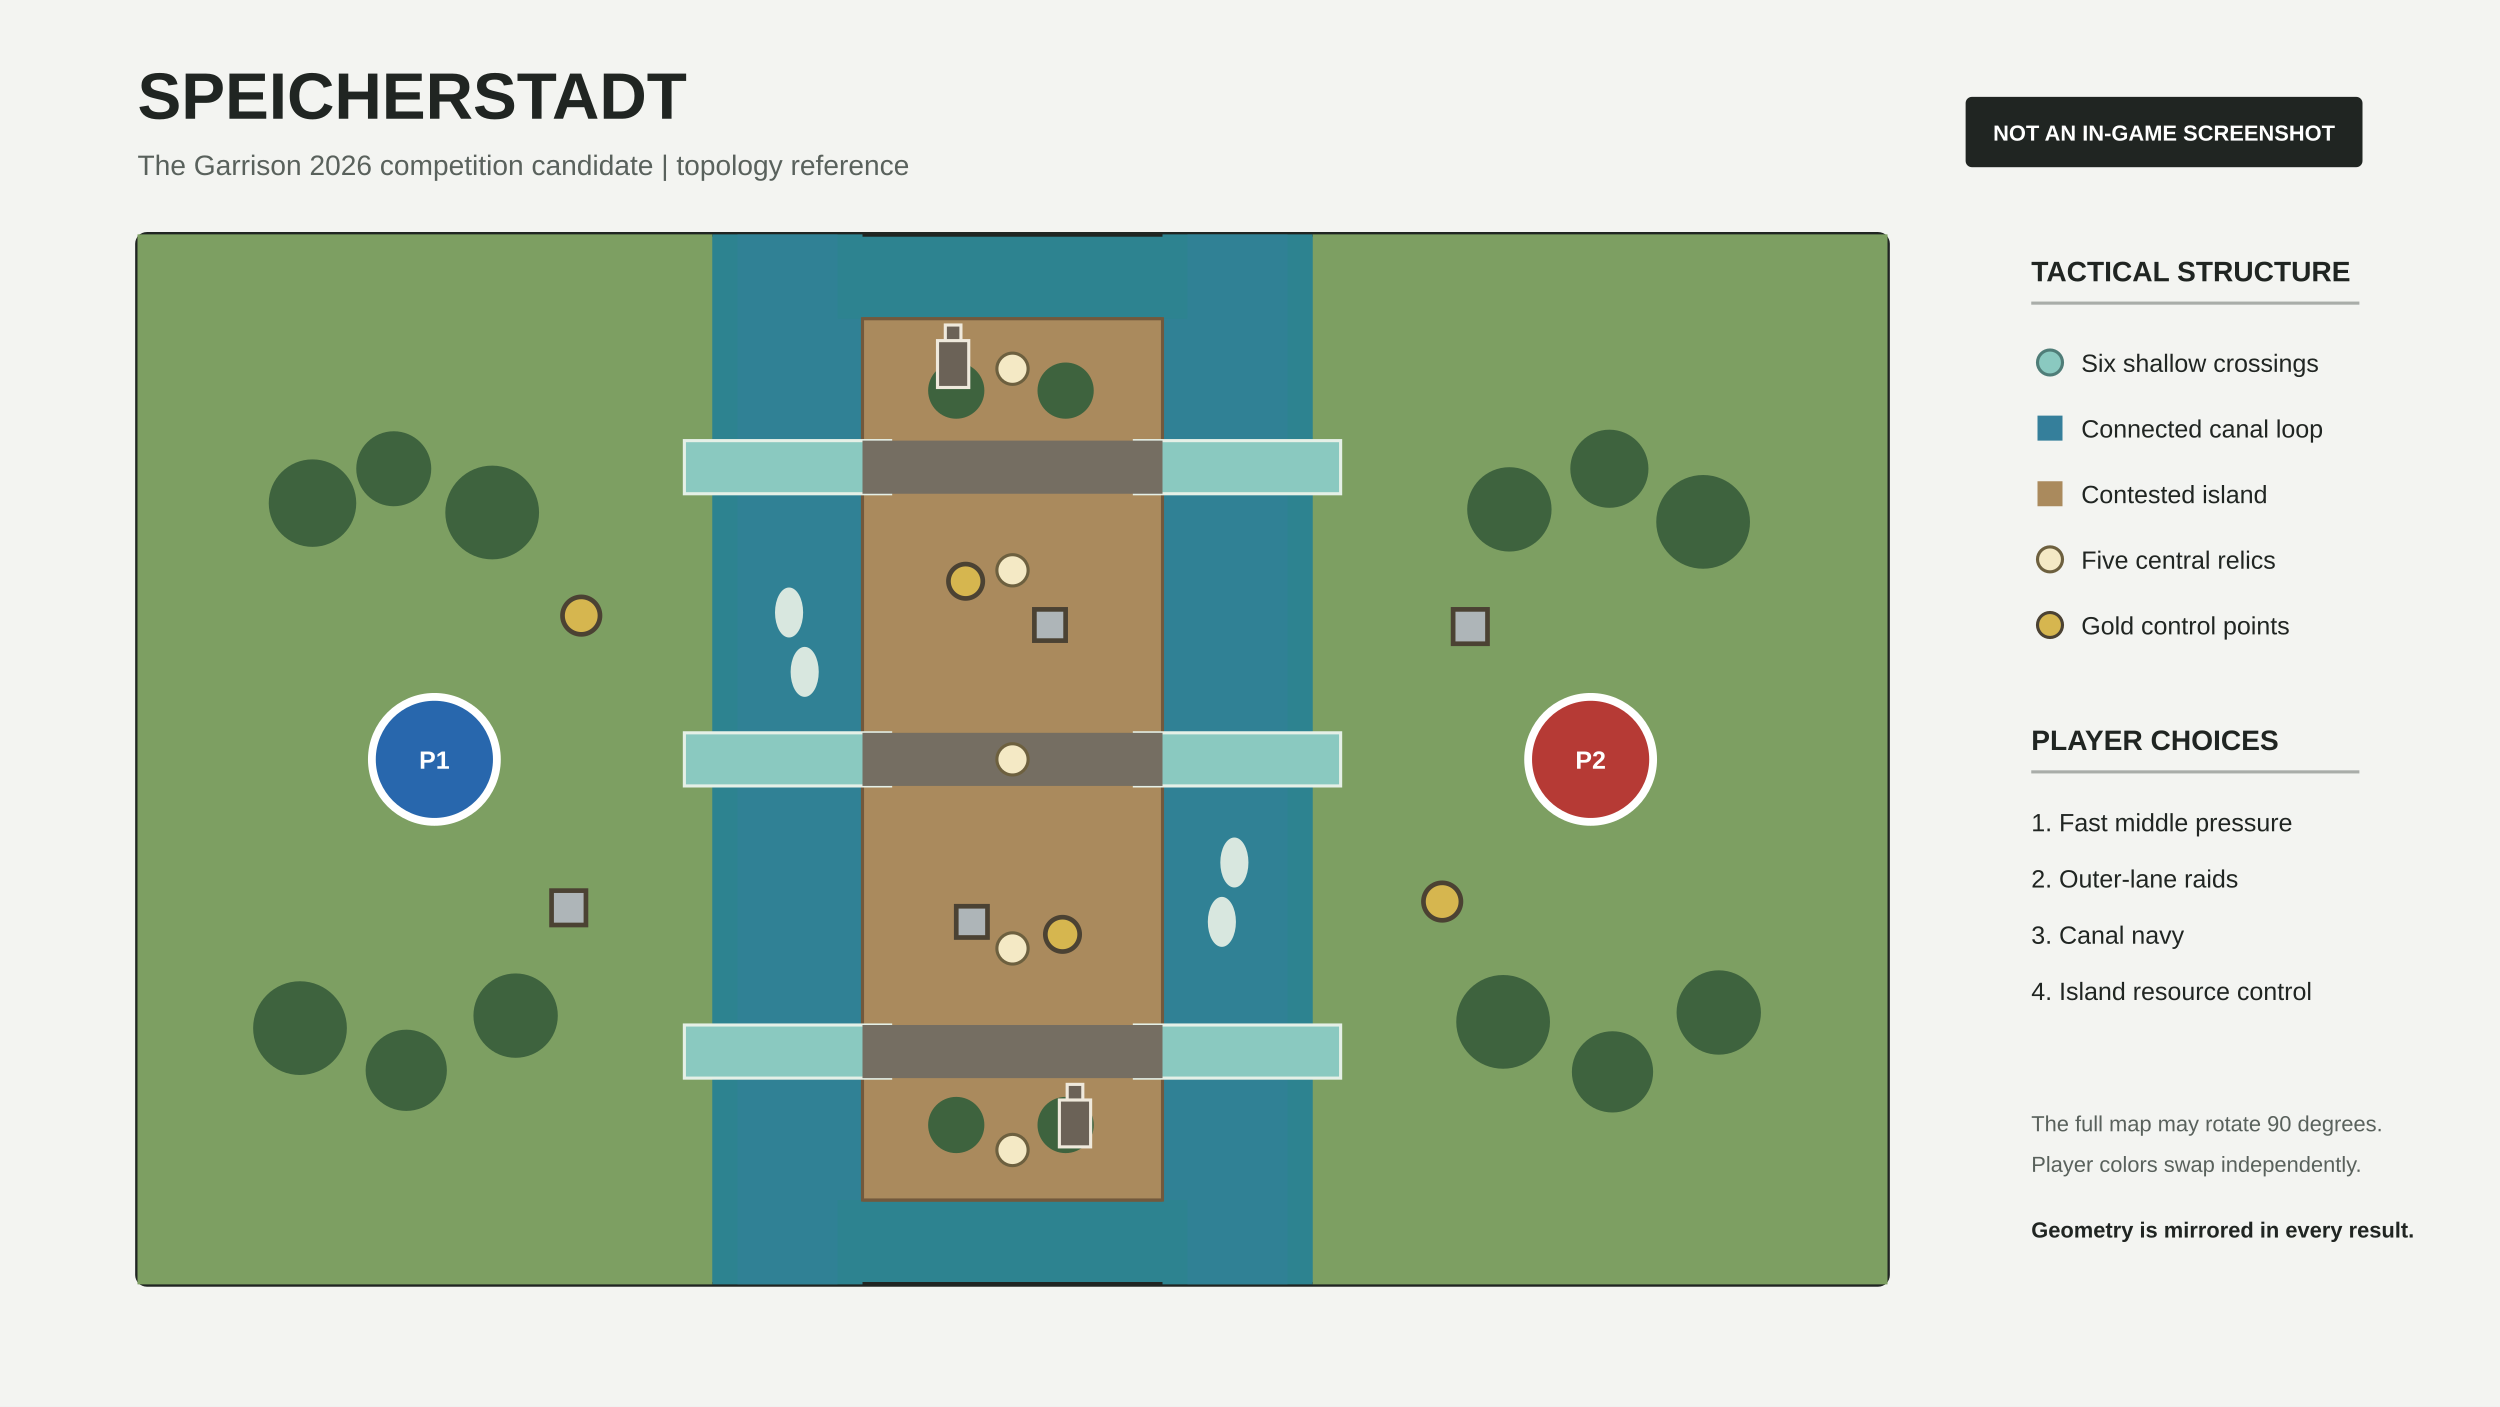
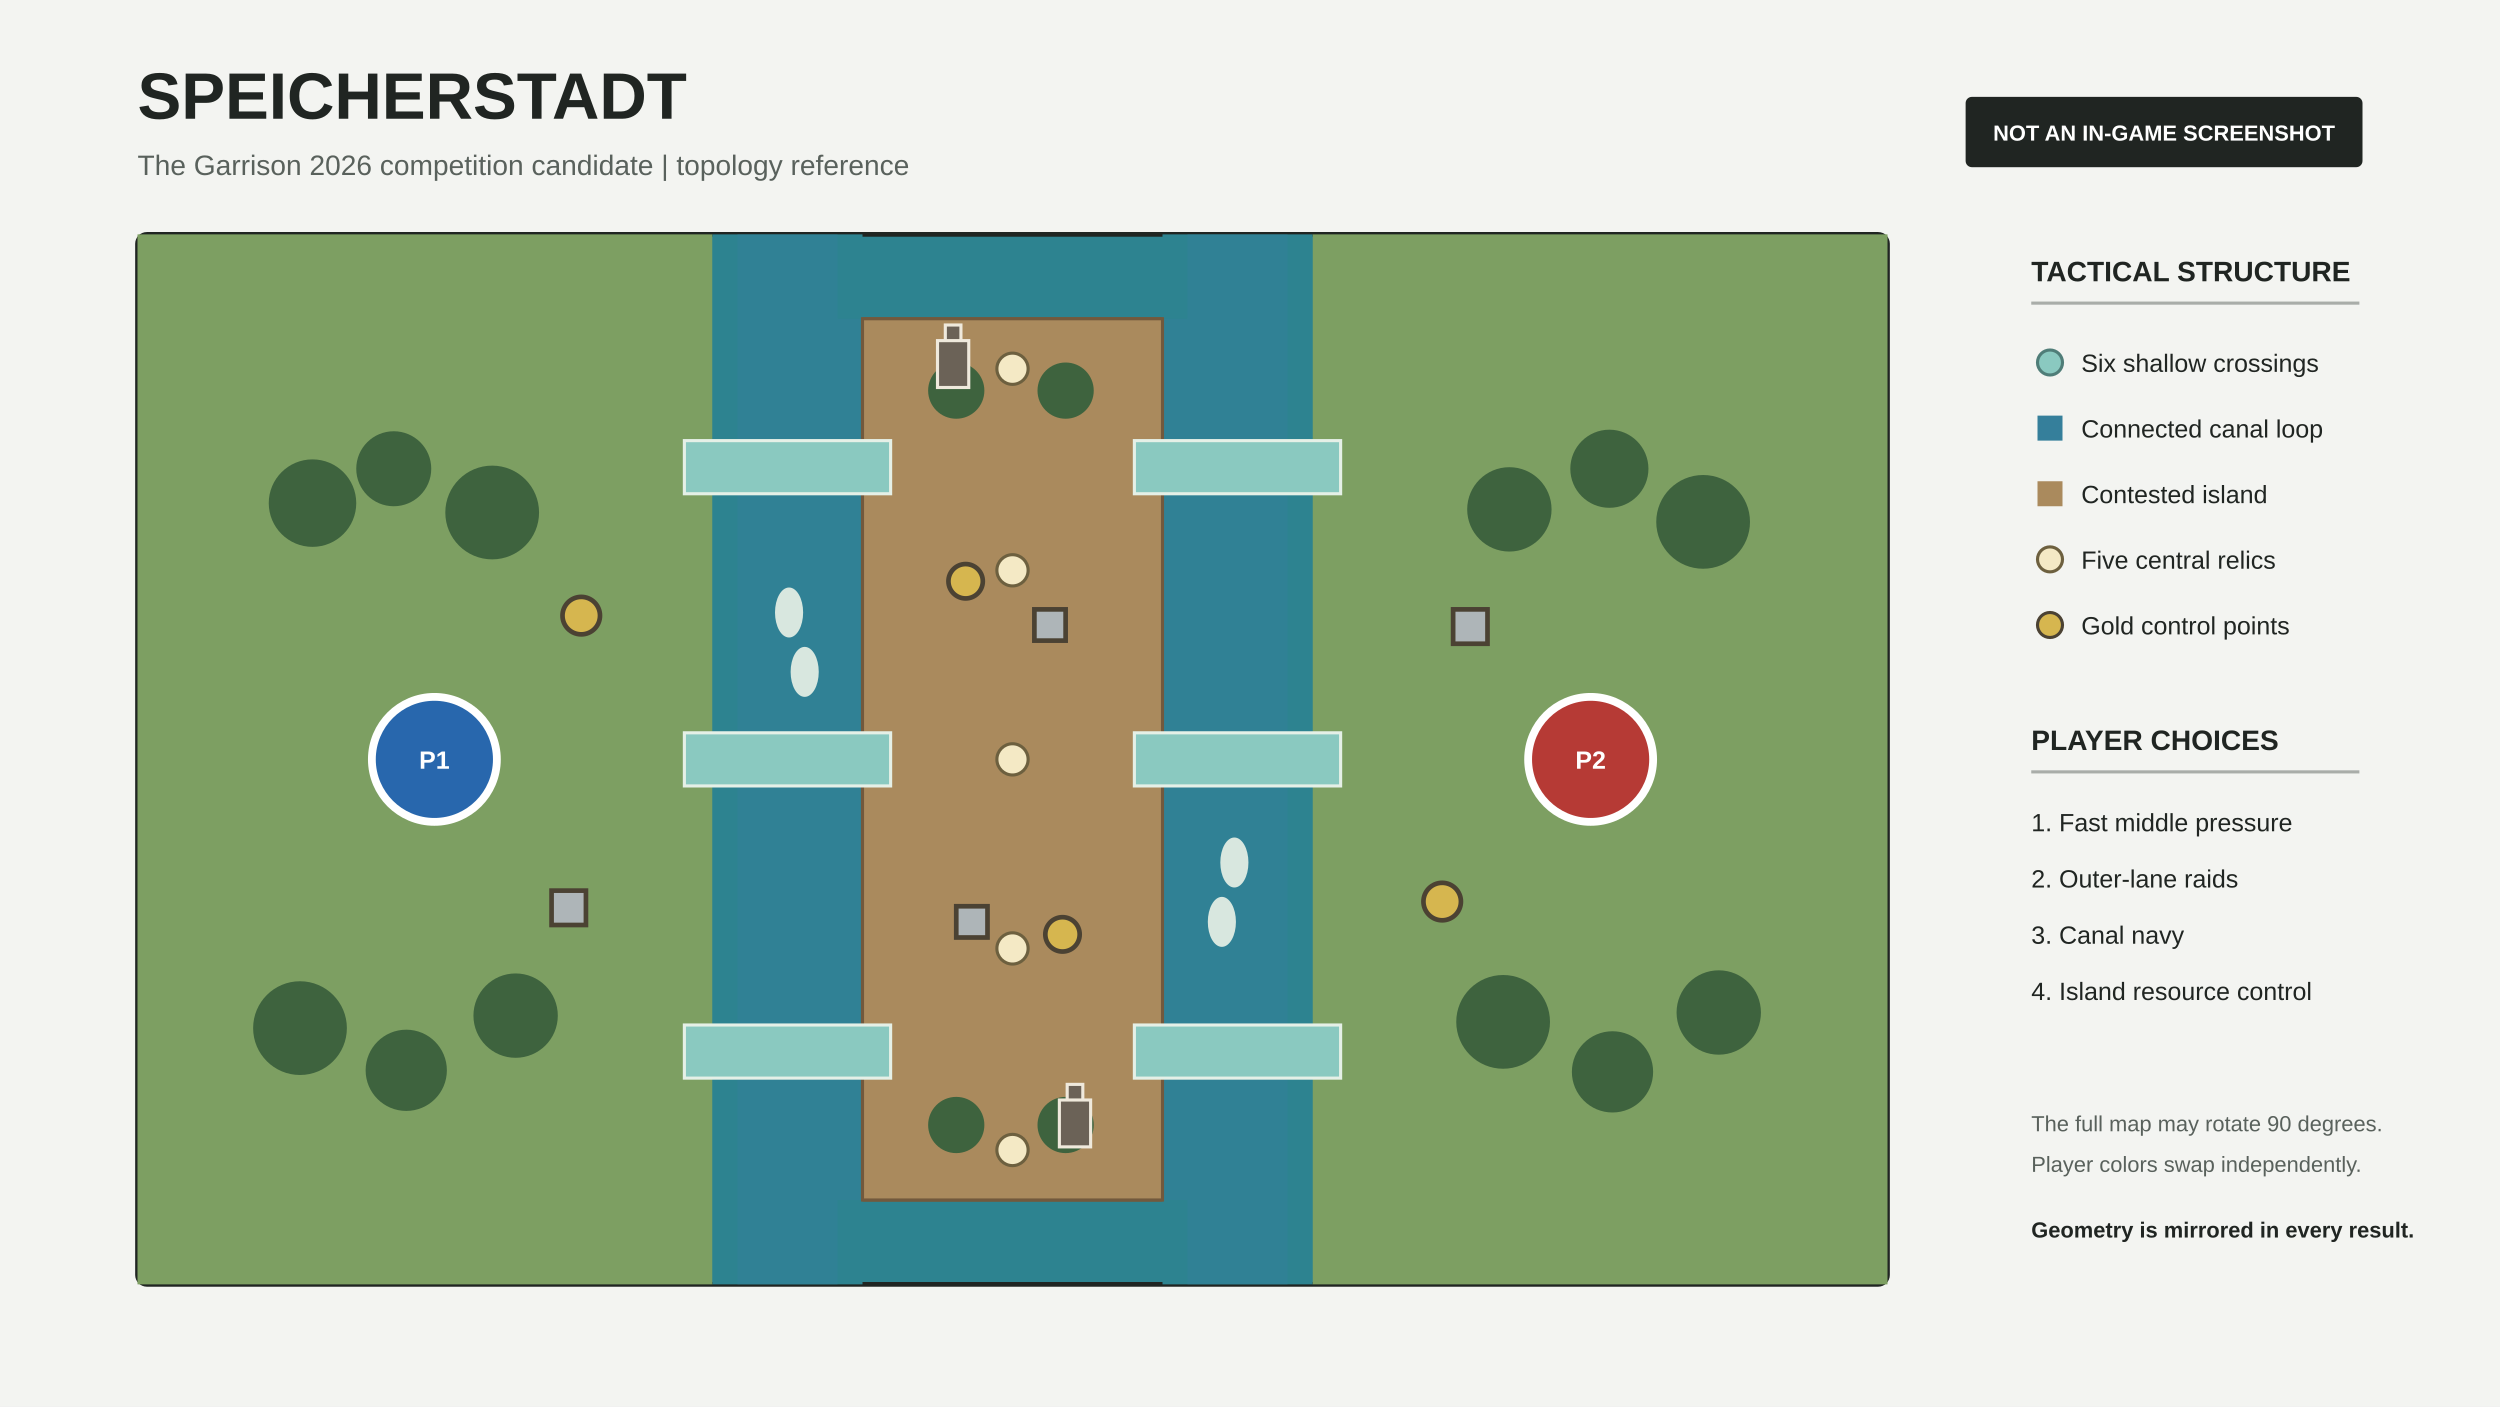
<svg xmlns="http://www.w3.org/2000/svg" width="1600" height="900" viewBox="0 0 1600 900">
  <rect width="1600" height="900" fill="#f3f4f1" />
  <text x="88" y="76" font-family="Arial, sans-serif" font-size="42" font-weight="700" fill="#202522">SPEICHERSTADT</text>
  <text x="88" y="112" font-family="Arial, sans-serif" font-size="18" fill="#59615c">The Garrison 2026 competition candidate | topology reference</text>
  <rect x="1258" y="62" width="254" height="45" rx="4" fill="#202522" />
  <text x="1385" y="90" text-anchor="middle" font-family="Arial, sans-serif" font-size="14" font-weight="700" fill="#ffffff">NOT AN IN-GAME SCREENSHOT</text>
  <rect x="88" y="150" width="1120" height="672" rx="6" fill="#2d8390" stroke="#202522" stroke-width="3" />
  <path d="M88 150H456V822H88Z" fill="#7d9f62" />
  <path d="M840 150H1208V822H840Z" fill="#7d9f62" />
  <path d="M552 204H744V768H552Z" fill="#aa8a5d" stroke="#72593d" stroke-width="2" />
  <path d="M456 150H552V204H744V150H840V822H744V768H552V822H456Z" fill="#2d8390" />
  <path d="M472 150H536V204H760V150H824V822H760V768H536V822H472Z" fill="#357f9b" opacity="0.42" />
  <path d="M552 204H744V768H552Z" fill="#aa8a5d" stroke="#72593d" stroke-width="2" />
  <g fill="#8ac9c0" stroke="#e5f0e7" stroke-width="2">
    <rect x="438" y="282" width="132" height="34" />
    <rect x="726" y="282" width="132" height="34" />
    <rect x="438" y="469" width="132" height="34" />
    <rect x="726" y="469" width="132" height="34" />
    <rect x="438" y="656" width="132" height="34" />
    <rect x="726" y="656" width="132" height="34" />
-   </g>
-   <g fill="#756e62">
-     <rect x="552" y="282" width="192" height="34" />
-     <rect x="552" y="469" width="192" height="34" />
-     <rect x="552" y="656" width="192" height="34" />
  </g>
  <g font-family="Arial, sans-serif" font-size="16" font-weight="700" fill="#ffffff">
    <circle cx="278" cy="486" r="40" fill="#2867ad" stroke="#ffffff" stroke-width="5" />
    <text x="278" y="492" text-anchor="middle">P1</text>
    <circle cx="1018" cy="486" r="40" fill="#b63a35" stroke="#ffffff" stroke-width="5" />
    <text x="1018" y="492" text-anchor="middle">P2</text>
  </g>
  <g fill="#3e633e">
    <circle cx="200" cy="322" r="28" />
    <circle cx="252" cy="300" r="24" />
    <circle cx="315" cy="328" r="30" />
    <circle cx="192" cy="658" r="30" />
    <circle cx="260" cy="685" r="26" />
    <circle cx="330" cy="650" r="27" />
    <circle cx="966" cy="326" r="27" />
    <circle cx="1030" cy="300" r="25" />
    <circle cx="1090" cy="334" r="30" />
    <circle cx="962" cy="654" r="30" />
    <circle cx="1032" cy="686" r="26" />
    <circle cx="1100" cy="648" r="27" />
    <circle cx="612" cy="250" r="18" />
    <circle cx="682" cy="250" r="18" />
    <circle cx="612" cy="720" r="18" />
    <circle cx="682" cy="720" r="18" />
  </g>
  <g stroke="#4b4233" stroke-width="3" fill="#d6b64f">
    <circle cx="372" cy="394" r="12" />
    <circle cx="923" cy="577" r="12" />
    <circle cx="618" cy="372" r="11" />
    <circle cx="680" cy="598" r="11" />
  </g>
  <g stroke="#4b4233" stroke-width="3" fill="#aeb5b8">
    <rect x="353" y="570" width="22" height="22" />
    <rect x="930" y="390" width="22" height="22" />
    <rect x="662" y="390" width="20" height="20" />
    <rect x="612" y="580" width="20" height="20" />
  </g>
  <g fill="#f4e9c5" stroke="#6d603f" stroke-width="2">
    <circle cx="648" cy="236" r="10" />
    <circle cx="648" cy="365" r="10" />
    <circle cx="648" cy="486" r="10" />
    <circle cx="648" cy="607" r="10" />
    <circle cx="648" cy="736" r="10" />
  </g>
  <g fill="#6b6257" stroke="#efe9dc" stroke-width="2">
    <path d="M600 218h20v30h-20zM605 208h10v10h-10z" />
    <path d="M678 704h20v30h-20zM683 694h10v10h-10z" />
  </g>
  <g fill="#d8e7df">
    <ellipse cx="505" cy="392" rx="9" ry="16" />
    <ellipse cx="515" cy="430" rx="9" ry="16" />
    <ellipse cx="790" cy="552" rx="9" ry="16" />
    <ellipse cx="782" cy="590" rx="9" ry="16" />
  </g>
  <g font-family="Arial, sans-serif" fill="#202522">
    <text x="1300" y="180" font-size="18" font-weight="700">TACTICAL STRUCTURE</text>
    <line x1="1300" y1="194" x2="1510" y2="194" stroke="#a9ada9" stroke-width="2" />
    <circle cx="1312" cy="232" r="8" fill="#8ac9c0" stroke="#4f7d78" stroke-width="2" />
    <text x="1332" y="238" font-size="16">Six shallow crossings</text>
    <rect x="1304" y="266" width="16" height="16" fill="#357f9b" />
    <text x="1332" y="280" font-size="16">Connected canal loop</text>
    <rect x="1304" y="308" width="16" height="16" fill="#aa8a5d" />
    <text x="1332" y="322" font-size="16">Contested island</text>
    <circle cx="1312" cy="358" r="8" fill="#f4e9c5" stroke="#6d603f" stroke-width="2" />
    <text x="1332" y="364" font-size="16">Five central relics</text>
    <circle cx="1312" cy="400" r="8" fill="#d6b64f" stroke="#4b4233" stroke-width="2" />
    <text x="1332" y="406" font-size="16">Gold control points</text>
    <text x="1300" y="480" font-size="18" font-weight="700">PLAYER CHOICES</text>
    <line x1="1300" y1="494" x2="1510" y2="494" stroke="#a9ada9" stroke-width="2" />
    <text x="1300" y="532" font-size="16">1. Fast middle pressure</text>
    <text x="1300" y="568" font-size="16">2. Outer-lane raids</text>
    <text x="1300" y="604" font-size="16">3. Canal navy</text>
    <text x="1300" y="640" font-size="16">4. Island resource control</text>
    <text x="1300" y="724" font-size="14" fill="#59615c">The full map may rotate 90 degrees.</text>
    <text x="1300" y="750" font-size="14" fill="#59615c">Player colors swap independently.</text>
    <text x="1300" y="792" font-size="14" font-weight="700">Geometry is mirrored in every result.</text>
  </g>
</svg>
